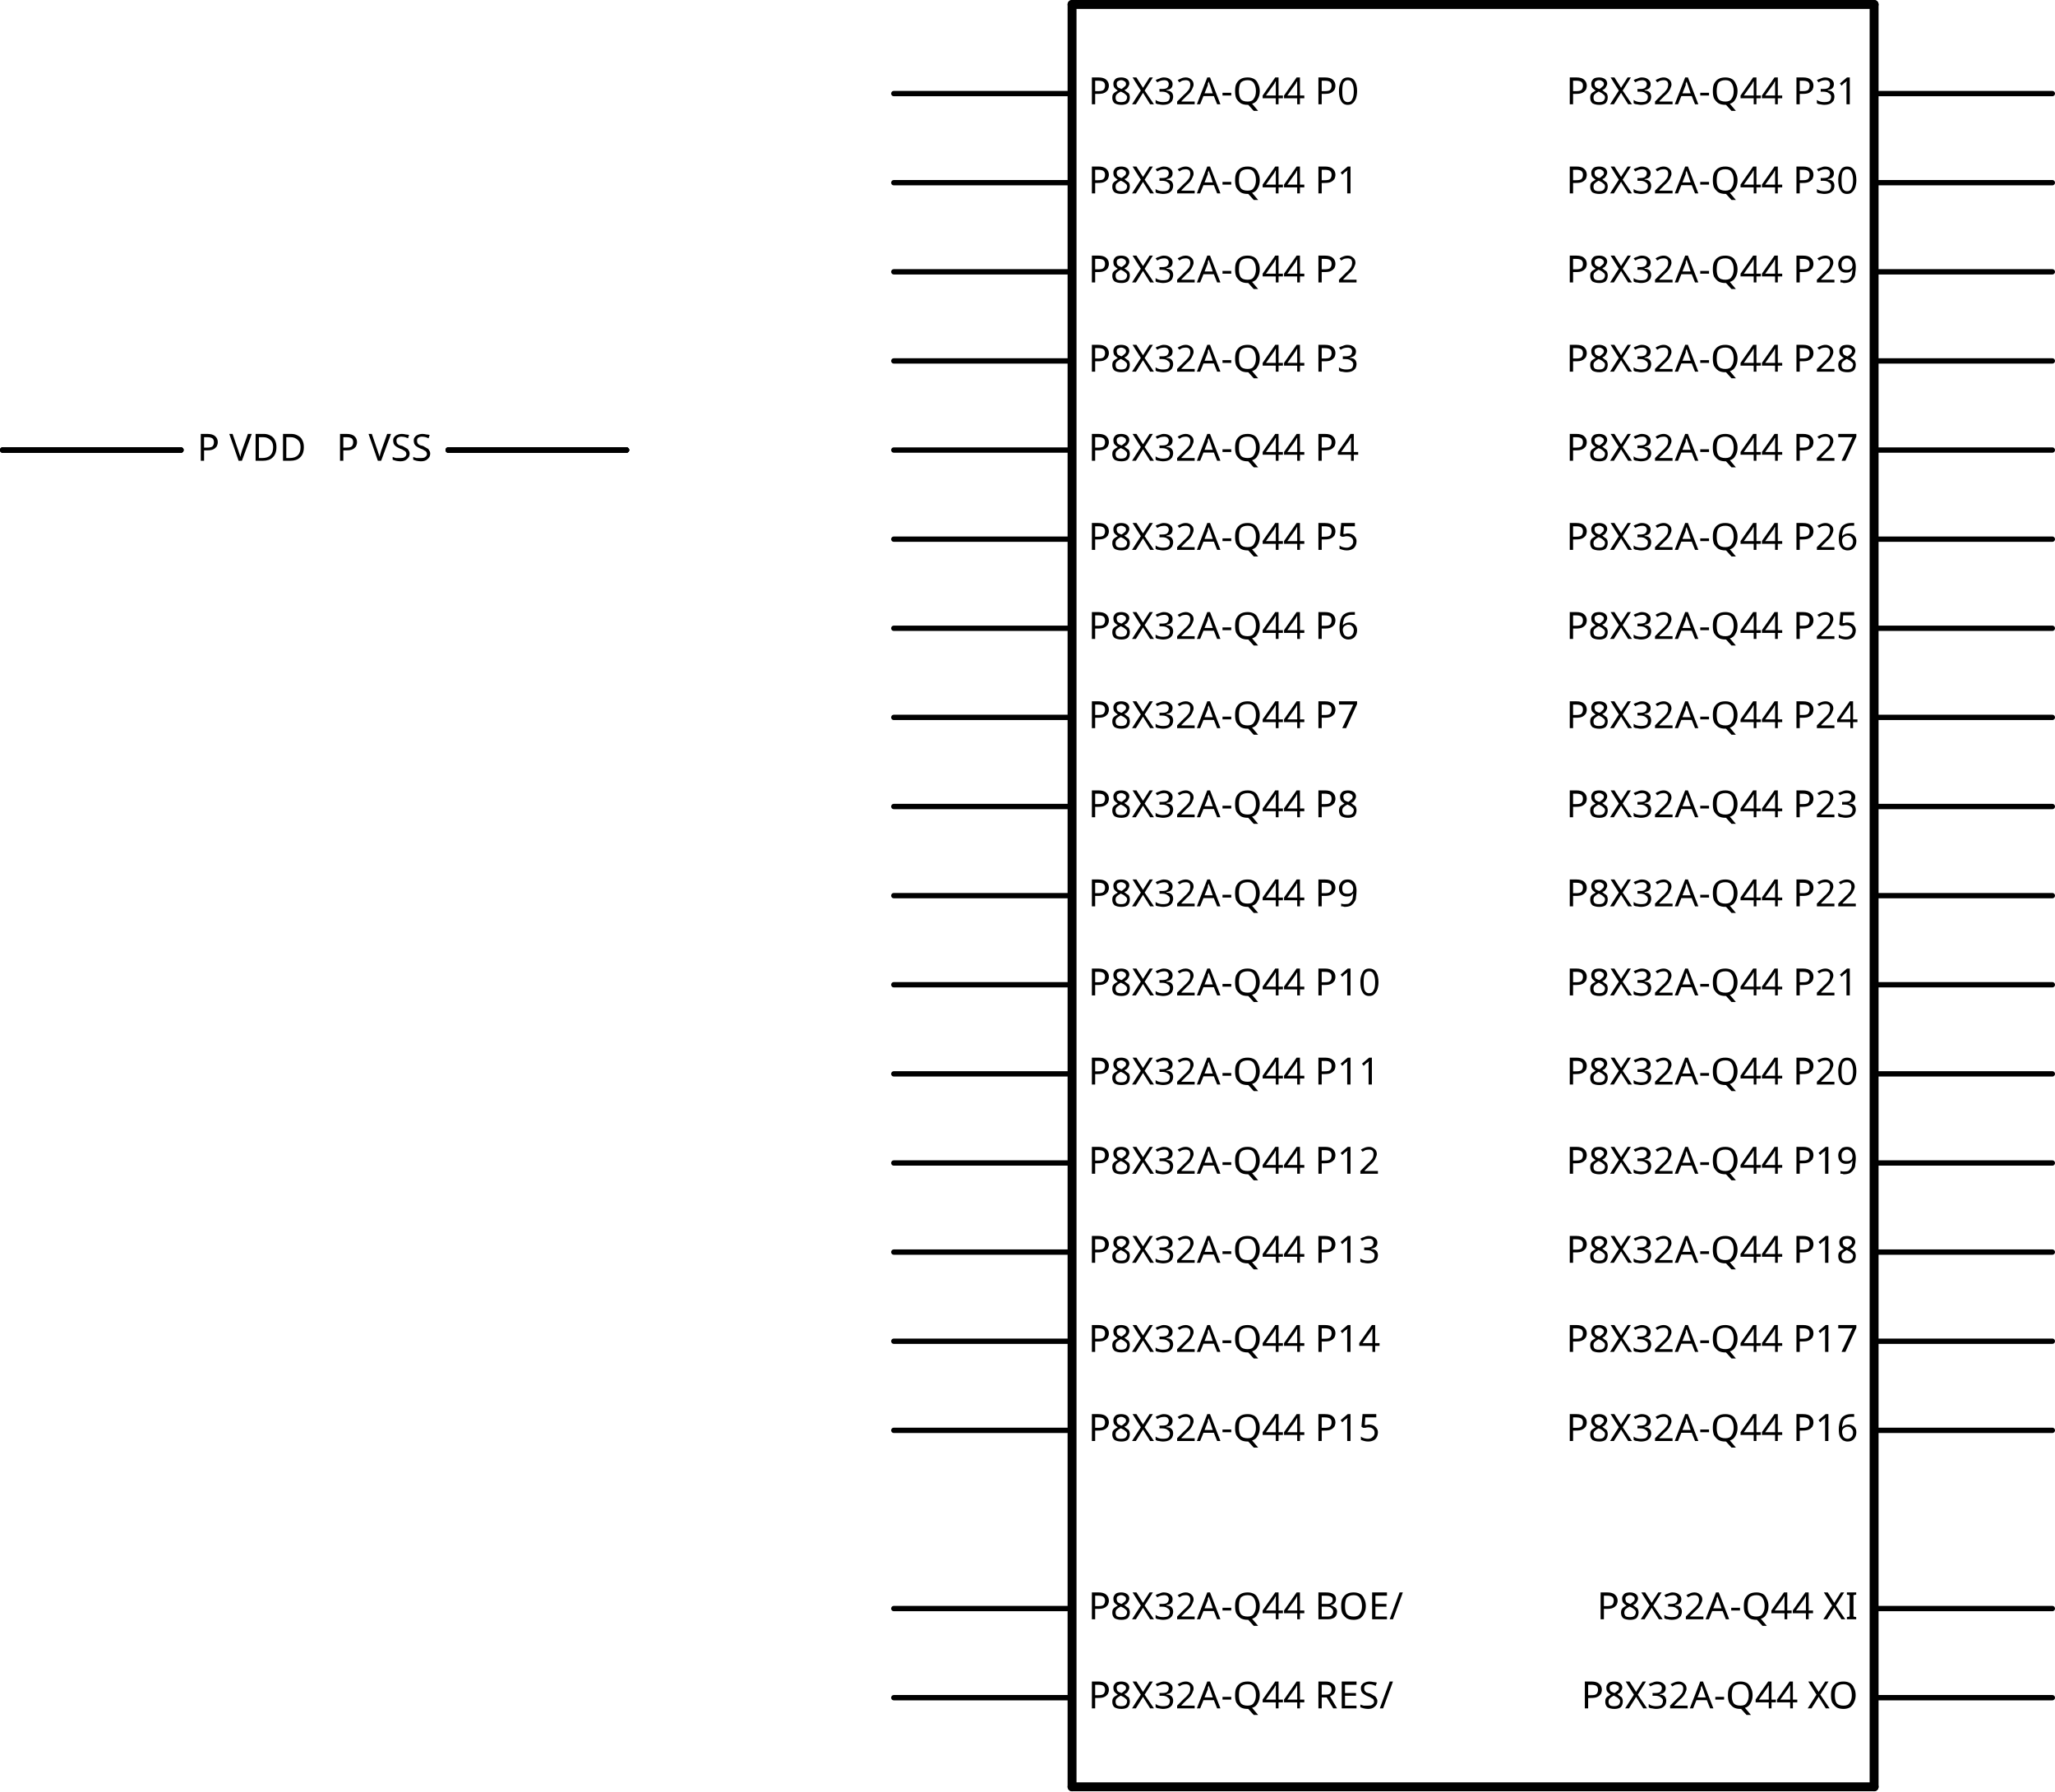
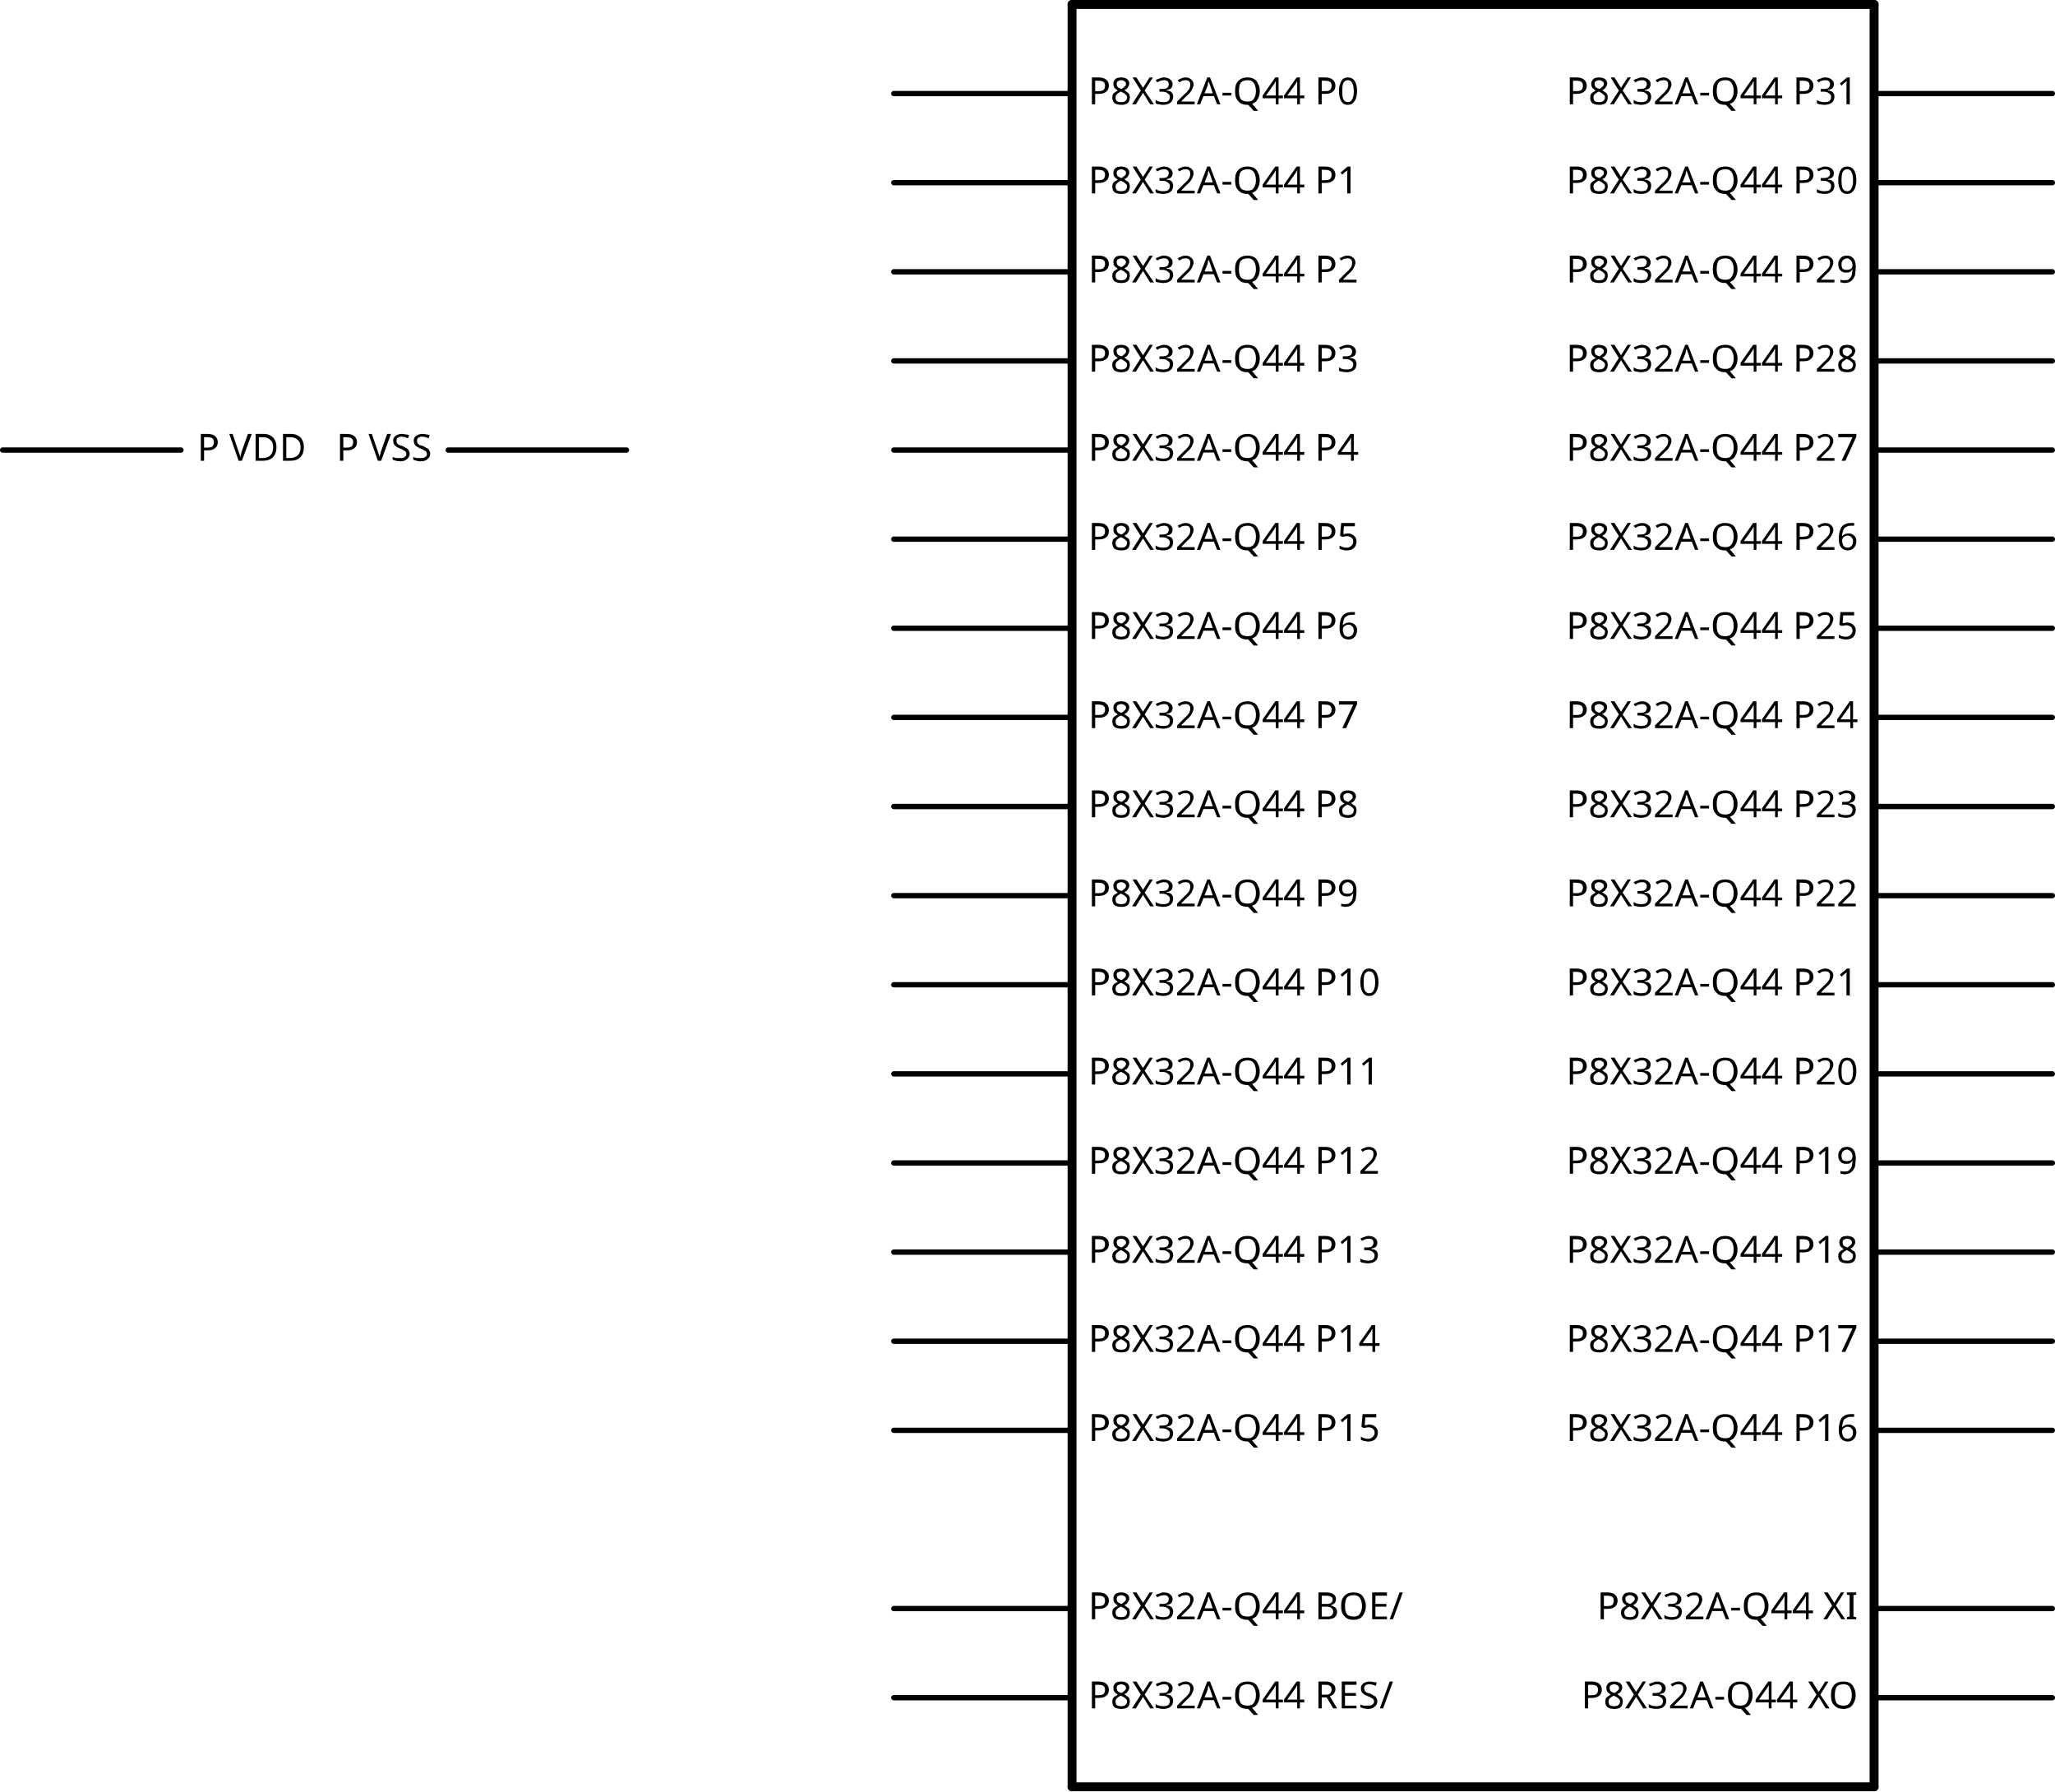
<svg xmlns="http://www.w3.org/2000/svg" version="1.2" baseProfile="tiny" x="0in" y="0in" width="2.306in" height="2.01in" viewBox="0 0 58.572 51.054">
  <g id="schematic">
    <line class="pin" id="connector0pin" connectorname="P VDD" x1="0.076" y1="12.827" x2="5.156" y2="12.827" stroke="#000000" stroke-width="0.152" stroke-linecap="round" />
    <rect class="terminal" id="connector0terminal" x="0.076" y="12.827" width="0" height="0" stroke="none" stroke-width="0" fill="none" />
    <text class="text" font-family="OCRA" stroke="none" stroke-width="0" fill="#000000" font-size="1.067" x="5.613" y="13.132" text-anchor="start">P VDD</text>
-     <line class="pin" id="connector1pin" connectorname="P VDD" x1="0.076" y1="12.827" x2="5.156" y2="12.827" stroke="#000000" stroke-width="0.152" stroke-linecap="round" />
+     <line class="pin" id="connector1pin" connectorname="P VDD" x1="0.076" y1="12.827" x2="5.156" y2="12.827" stroke="#000000" stroke-width="0" stroke-linecap="round" />
    <rect class="terminal" id="connector1terminal" x="0.076" y="12.827" width="0" height="0" stroke="none" stroke-width="0" fill="none" />
-     <line class="pin" id="connector2pin" connectorname="P VDD" x1="0.076" y1="12.827" x2="5.156" y2="12.827" stroke="#000000" stroke-width="0.152" stroke-linecap="round" />
+     <line class="pin" id="connector2pin" connectorname="P VDD" x1="0.076" y1="12.827" x2="5.156" y2="12.827" stroke="#000000" stroke-width="0" stroke-linecap="round" />
    <rect class="terminal" id="connector2terminal" x="0.076" y="12.827" width="0" height="0" stroke="none" stroke-width="0" fill="none" />
-     <line class="pin" id="connector3pin" connectorname="P VDD" x1="0.076" y1="12.827" x2="5.156" y2="12.827" stroke="#000000" stroke-width="0.152" stroke-linecap="round" />
+     <line class="pin" id="connector3pin" connectorname="P VDD" x1="0.076" y1="12.827" x2="5.156" y2="12.827" stroke="#000000" stroke-width="0" stroke-linecap="round" />
    <rect class="terminal" id="connector3terminal" x="0.076" y="12.827" width="0" height="0" stroke="none" stroke-width="0" fill="none" />
    <line class="pin" id="connector4pin" connectorname="P VSS" x1="17.856" y1="12.827" x2="12.776" y2="12.827" stroke="#000000" stroke-width="0.152" stroke-linecap="round" />
    <rect class="terminal" id="connector4terminal" x="17.856" y="12.827" width="0" height="0" stroke="none" stroke-width="0" fill="none" />
    <text class="text" font-family="OCRA" stroke="none" stroke-width="0" fill="#000000" font-size="1.067" x="12.319" y="13.132" text-anchor="end">P VSS</text>
-     <line class="pin" id="connector5pin" connectorname="P VSS" x1="17.856" y1="12.827" x2="12.776" y2="12.827" stroke="#000000" stroke-width="0.152" stroke-linecap="round" />
+     <line class="pin" id="connector5pin" connectorname="P VSS" x1="17.856" y1="12.827" x2="12.776" y2="12.827" stroke="#000000" stroke-width="0" stroke-linecap="round" />
    <rect class="terminal" id="connector5terminal" x="17.856" y="12.827" width="0" height="0" stroke="none" stroke-width="0" fill="none" />
-     <line class="pin" id="connector6pin" connectorname="P VSS" x1="17.856" y1="12.827" x2="12.776" y2="12.827" stroke="#000000" stroke-width="0.152" stroke-linecap="round" />
+     <line class="pin" id="connector6pin" connectorname="P VSS" x1="17.856" y1="12.827" x2="12.776" y2="12.827" stroke="#000000" stroke-width="0" stroke-linecap="round" />
    <rect class="terminal" id="connector6terminal" x="17.856" y="12.827" width="0" height="0" stroke="none" stroke-width="0" fill="none" />
-     <line class="pin" id="connector7pin" connectorname="P VSS" x1="17.856" y1="12.827" x2="12.776" y2="12.827" stroke="#000000" stroke-width="0.152" stroke-linecap="round" />
+     <line class="pin" id="connector7pin" connectorname="P VSS" x1="17.856" y1="12.827" x2="12.776" y2="12.827" stroke="#000000" stroke-width="0" stroke-linecap="round" />
    <rect class="terminal" id="connector7terminal" x="17.856" y="12.827" width="0" height="0" stroke="none" stroke-width="0" fill="none" />
    <line class="other" x1="30.556" y1="0.127" x2="30.556" y2="50.927" stroke="#000000" stroke-width="0.254" stroke-linecap="round" />
    <line class="other" x1="30.556" y1="50.927" x2="53.416" y2="50.927" stroke="#000000" stroke-width="0.254" stroke-linecap="round" />
    <line class="other" x1="53.416" y1="50.927" x2="53.416" y2="0.127" stroke="#000000" stroke-width="0.254" stroke-linecap="round" />
    <line class="other" x1="53.416" y1="0.127" x2="30.556" y2="0.127" stroke="#000000" stroke-width="0.254" stroke-linecap="round" />
    <line class="pin" id="connector8pin" connectorname="P8X32A-Q44 BOE/" x1="25.476" y1="45.847" x2="30.556" y2="45.847" stroke="#000000" stroke-width="0.152" stroke-linecap="round" />
    <rect class="terminal" id="connector8terminal" x="25.476" y="45.847" width="0" height="0" stroke="none" stroke-width="0" fill="none" />
    <text class="text" font-family="OCRA" stroke="none" stroke-width="0" fill="#000000" font-size="1.067" x="31.013" y="46.152" text-anchor="start">P8X32A-Q44 BOE/</text>
    <line class="pin" id="connector9pin" connectorname="P8X32A-Q44 P0" x1="25.476" y1="2.667" x2="30.556" y2="2.667" stroke="#000000" stroke-width="0.152" stroke-linecap="round" />
    <rect class="terminal" id="connector9terminal" x="25.476" y="2.667" width="0" height="0" stroke="none" stroke-width="0" fill="none" />
    <text class="text" font-family="OCRA" stroke="none" stroke-width="0" fill="#000000" font-size="1.067" x="31.013" y="2.972" text-anchor="start">P8X32A-Q44 P0</text>
    <line class="pin" id="connector10pin" connectorname="P8X32A-Q44 P1" x1="25.476" y1="5.207" x2="30.556" y2="5.207" stroke="#000000" stroke-width="0.152" stroke-linecap="round" />
    <rect class="terminal" id="connector10terminal" x="25.476" y="5.207" width="0" height="0" stroke="none" stroke-width="0" fill="none" />
    <text class="text" font-family="OCRA" stroke="none" stroke-width="0" fill="#000000" font-size="1.067" x="31.013" y="5.512" text-anchor="start">P8X32A-Q44 P1</text>
    <line class="pin" id="connector21pin" connectorname="P8X32A-Q44 P2" x1="25.476" y1="7.747" x2="30.556" y2="7.747" stroke="#000000" stroke-width="0.152" stroke-linecap="round" />
    <rect class="terminal" id="connector21terminal" x="25.476" y="7.747" width="0" height="0" stroke="none" stroke-width="0" fill="none" />
    <text class="text" font-family="OCRA" stroke="none" stroke-width="0" fill="#000000" font-size="1.067" x="31.013" y="8.052" text-anchor="start">P8X32A-Q44 P2</text>
    <line class="pin" id="connector32pin" connectorname="P8X32A-Q44 P3" x1="25.476" y1="10.287" x2="30.556" y2="10.287" stroke="#000000" stroke-width="0.152" stroke-linecap="round" />
    <rect class="terminal" id="connector32terminal" x="25.476" y="10.287" width="0" height="0" stroke="none" stroke-width="0" fill="none" />
    <text class="text" font-family="OCRA" stroke="none" stroke-width="0" fill="#000000" font-size="1.067" x="31.013" y="10.592" text-anchor="start">P8X32A-Q44 P3</text>
    <line class="pin" id="connector35pin" connectorname="P8X32A-Q44 P4" x1="25.476" y1="12.827" x2="30.556" y2="12.827" stroke="#000000" stroke-width="0.152" stroke-linecap="round" />
    <rect class="terminal" id="connector35terminal" x="25.476" y="12.827" width="0" height="0" stroke="none" stroke-width="0" fill="none" />
    <text class="text" font-family="OCRA" stroke="none" stroke-width="0" fill="#000000" font-size="1.067" x="31.013" y="13.132" text-anchor="start">P8X32A-Q44 P4</text>
    <line class="pin" id="connector36pin" connectorname="P8X32A-Q44 P5" x1="25.476" y1="15.367" x2="30.556" y2="15.367" stroke="#000000" stroke-width="0.152" stroke-linecap="round" />
    <rect class="terminal" id="connector36terminal" x="25.476" y="15.367" width="0" height="0" stroke="none" stroke-width="0" fill="none" />
    <text class="text" font-family="OCRA" stroke="none" stroke-width="0" fill="#000000" font-size="1.067" x="31.013" y="15.672" text-anchor="start">P8X32A-Q44 P5</text>
    <line class="pin" id="connector37pin" connectorname="P8X32A-Q44 P6" x1="25.476" y1="17.907" x2="30.556" y2="17.907" stroke="#000000" stroke-width="0.152" stroke-linecap="round" />
    <rect class="terminal" id="connector37terminal" x="25.476" y="17.907" width="0" height="0" stroke="none" stroke-width="0" fill="none" />
    <text class="text" font-family="OCRA" stroke="none" stroke-width="0" fill="#000000" font-size="1.067" x="31.013" y="18.212" text-anchor="start">P8X32A-Q44 P6</text>
    <line class="pin" id="connector38pin" connectorname="P8X32A-Q44 P7" x1="25.476" y1="20.447" x2="30.556" y2="20.447" stroke="#000000" stroke-width="0.152" stroke-linecap="round" />
    <rect class="terminal" id="connector38terminal" x="25.476" y="20.447" width="0" height="0" stroke="none" stroke-width="0" fill="none" />
    <text class="text" font-family="OCRA" stroke="none" stroke-width="0" fill="#000000" font-size="1.067" x="31.013" y="20.752" text-anchor="start">P8X32A-Q44 P7</text>
    <line class="pin" id="connector39pin" connectorname="P8X32A-Q44 P8" x1="25.476" y1="22.987" x2="30.556" y2="22.987" stroke="#000000" stroke-width="0.152" stroke-linecap="round" />
    <rect class="terminal" id="connector39terminal" x="25.476" y="22.987" width="0" height="0" stroke="none" stroke-width="0" fill="none" />
    <text class="text" font-family="OCRA" stroke="none" stroke-width="0" fill="#000000" font-size="1.067" x="31.013" y="23.292" text-anchor="start">P8X32A-Q44 P8</text>
    <line class="pin" id="connector40pin" connectorname="P8X32A-Q44 P9" x1="25.476" y1="25.527" x2="30.556" y2="25.527" stroke="#000000" stroke-width="0.152" stroke-linecap="round" />
    <rect class="terminal" id="connector40terminal" x="25.476" y="25.527" width="0" height="0" stroke="none" stroke-width="0" fill="none" />
    <text class="text" font-family="OCRA" stroke="none" stroke-width="0" fill="#000000" font-size="1.067" x="31.013" y="25.832" text-anchor="start">P8X32A-Q44 P9</text>
    <line class="pin" id="connector11pin" connectorname="P8X32A-Q44 P10" x1="25.476" y1="28.067" x2="30.556" y2="28.067" stroke="#000000" stroke-width="0.152" stroke-linecap="round" />
    <rect class="terminal" id="connector11terminal" x="25.476" y="28.067" width="0" height="0" stroke="none" stroke-width="0" fill="none" />
    <text class="text" font-family="OCRA" stroke="none" stroke-width="0" fill="#000000" font-size="1.067" x="31.013" y="28.372" text-anchor="start">P8X32A-Q44 P10</text>
    <line class="pin" id="connector12pin" connectorname="P8X32A-Q44 P11" x1="25.476" y1="30.607" x2="30.556" y2="30.607" stroke="#000000" stroke-width="0.152" stroke-linecap="round" />
    <rect class="terminal" id="connector12terminal" x="25.476" y="30.607" width="0" height="0" stroke="none" stroke-width="0" fill="none" />
    <text class="text" font-family="OCRA" stroke="none" stroke-width="0" fill="#000000" font-size="1.067" x="31.013" y="30.912" text-anchor="start">P8X32A-Q44 P11</text>
    <line class="pin" id="connector13pin" connectorname="P8X32A-Q44 P12" x1="25.476" y1="33.147" x2="30.556" y2="33.147" stroke="#000000" stroke-width="0.152" stroke-linecap="round" />
    <rect class="terminal" id="connector13terminal" x="25.476" y="33.147" width="0" height="0" stroke="none" stroke-width="0" fill="none" />
    <text class="text" font-family="OCRA" stroke="none" stroke-width="0" fill="#000000" font-size="1.067" x="31.013" y="33.452" text-anchor="start">P8X32A-Q44 P12</text>
    <line class="pin" id="connector14pin" connectorname="P8X32A-Q44 P13" x1="25.476" y1="35.687" x2="30.556" y2="35.687" stroke="#000000" stroke-width="0.152" stroke-linecap="round" />
    <rect class="terminal" id="connector14terminal" x="25.476" y="35.687" width="0" height="0" stroke="none" stroke-width="0" fill="none" />
    <text class="text" font-family="OCRA" stroke="none" stroke-width="0" fill="#000000" font-size="1.067" x="31.013" y="35.992" text-anchor="start">P8X32A-Q44 P13</text>
    <line class="pin" id="connector15pin" connectorname="P8X32A-Q44 P14" x1="25.476" y1="38.227" x2="30.556" y2="38.227" stroke="#000000" stroke-width="0.152" stroke-linecap="round" />
    <rect class="terminal" id="connector15terminal" x="25.476" y="38.227" width="0" height="0" stroke="none" stroke-width="0" fill="none" />
    <text class="text" font-family="OCRA" stroke="none" stroke-width="0" fill="#000000" font-size="1.067" x="31.013" y="38.532" text-anchor="start">P8X32A-Q44 P14</text>
    <line class="pin" id="connector16pin" connectorname="P8X32A-Q44 P15" x1="25.476" y1="40.767" x2="30.556" y2="40.767" stroke="#000000" stroke-width="0.152" stroke-linecap="round" />
    <rect class="terminal" id="connector16terminal" x="25.476" y="40.767" width="0" height="0" stroke="none" stroke-width="0" fill="none" />
    <text class="text" font-family="OCRA" stroke="none" stroke-width="0" fill="#000000" font-size="1.067" x="31.013" y="41.072" text-anchor="start">P8X32A-Q44 P15</text>
    <line class="pin" id="connector17pin" connectorname="P8X32A-Q44 P16" x1="58.496" y1="40.767" x2="53.416" y2="40.767" stroke="#000000" stroke-width="0.152" stroke-linecap="round" />
    <rect class="terminal" id="connector17terminal" x="58.496" y="40.767" width="0" height="0" stroke="none" stroke-width="0" fill="none" />
    <text class="text" font-family="OCRA" stroke="none" stroke-width="0" fill="#000000" font-size="1.067" x="52.959" y="41.072" text-anchor="end">P8X32A-Q44 P16</text>
    <line class="pin" id="connector18pin" connectorname="P8X32A-Q44 P17" x1="58.496" y1="38.227" x2="53.416" y2="38.227" stroke="#000000" stroke-width="0.152" stroke-linecap="round" />
    <rect class="terminal" id="connector18terminal" x="58.496" y="38.227" width="0" height="0" stroke="none" stroke-width="0" fill="none" />
    <text class="text" font-family="OCRA" stroke="none" stroke-width="0" fill="#000000" font-size="1.067" x="52.959" y="38.532" text-anchor="end">P8X32A-Q44 P17</text>
    <line class="pin" id="connector19pin" connectorname="P8X32A-Q44 P18" x1="58.496" y1="35.687" x2="53.416" y2="35.687" stroke="#000000" stroke-width="0.152" stroke-linecap="round" />
    <rect class="terminal" id="connector19terminal" x="58.496" y="35.687" width="0" height="0" stroke="none" stroke-width="0" fill="none" />
    <text class="text" font-family="OCRA" stroke="none" stroke-width="0" fill="#000000" font-size="1.067" x="52.959" y="35.992" text-anchor="end">P8X32A-Q44 P18</text>
    <line class="pin" id="connector20pin" connectorname="P8X32A-Q44 P19" x1="58.496" y1="33.147" x2="53.416" y2="33.147" stroke="#000000" stroke-width="0.152" stroke-linecap="round" />
    <rect class="terminal" id="connector20terminal" x="58.496" y="33.147" width="0" height="0" stroke="none" stroke-width="0" fill="none" />
    <text class="text" font-family="OCRA" stroke="none" stroke-width="0" fill="#000000" font-size="1.067" x="52.959" y="33.452" text-anchor="end">P8X32A-Q44 P19</text>
    <line class="pin" id="connector22pin" connectorname="P8X32A-Q44 P20" x1="58.496" y1="30.607" x2="53.416" y2="30.607" stroke="#000000" stroke-width="0.152" stroke-linecap="round" />
    <rect class="terminal" id="connector22terminal" x="58.496" y="30.607" width="0" height="0" stroke="none" stroke-width="0" fill="none" />
    <text class="text" font-family="OCRA" stroke="none" stroke-width="0" fill="#000000" font-size="1.067" x="52.959" y="30.912" text-anchor="end">P8X32A-Q44 P20</text>
    <line class="pin" id="connector23pin" connectorname="P8X32A-Q44 P21" x1="58.496" y1="28.067" x2="53.416" y2="28.067" stroke="#000000" stroke-width="0.152" stroke-linecap="round" />
    <rect class="terminal" id="connector23terminal" x="58.496" y="28.067" width="0" height="0" stroke="none" stroke-width="0" fill="none" />
    <text class="text" font-family="OCRA" stroke="none" stroke-width="0" fill="#000000" font-size="1.067" x="52.959" y="28.372" text-anchor="end">P8X32A-Q44 P21</text>
    <line class="pin" id="connector24pin" connectorname="P8X32A-Q44 P22" x1="58.496" y1="25.527" x2="53.416" y2="25.527" stroke="#000000" stroke-width="0.152" stroke-linecap="round" />
    <rect class="terminal" id="connector24terminal" x="58.496" y="25.527" width="0" height="0" stroke="none" stroke-width="0" fill="none" />
    <text class="text" font-family="OCRA" stroke="none" stroke-width="0" fill="#000000" font-size="1.067" x="52.959" y="25.832" text-anchor="end">P8X32A-Q44 P22</text>
    <line class="pin" id="connector25pin" connectorname="P8X32A-Q44 P23" x1="58.496" y1="22.987" x2="53.416" y2="22.987" stroke="#000000" stroke-width="0.152" stroke-linecap="round" />
    <rect class="terminal" id="connector25terminal" x="58.496" y="22.987" width="0" height="0" stroke="none" stroke-width="0" fill="none" />
    <text class="text" font-family="OCRA" stroke="none" stroke-width="0" fill="#000000" font-size="1.067" x="52.959" y="23.292" text-anchor="end">P8X32A-Q44 P23</text>
    <line class="pin" id="connector26pin" connectorname="P8X32A-Q44 P24" x1="58.496" y1="20.447" x2="53.416" y2="20.447" stroke="#000000" stroke-width="0.152" stroke-linecap="round" />
    <rect class="terminal" id="connector26terminal" x="58.496" y="20.447" width="0" height="0" stroke="none" stroke-width="0" fill="none" />
    <text class="text" font-family="OCRA" stroke="none" stroke-width="0" fill="#000000" font-size="1.067" x="52.959" y="20.752" text-anchor="end">P8X32A-Q44 P24</text>
    <line class="pin" id="connector27pin" connectorname="P8X32A-Q44 P25" x1="58.496" y1="17.907" x2="53.416" y2="17.907" stroke="#000000" stroke-width="0.152" stroke-linecap="round" />
    <rect class="terminal" id="connector27terminal" x="58.496" y="17.907" width="0" height="0" stroke="none" stroke-width="0" fill="none" />
    <text class="text" font-family="OCRA" stroke="none" stroke-width="0" fill="#000000" font-size="1.067" x="52.959" y="18.212" text-anchor="end">P8X32A-Q44 P25</text>
    <line class="pin" id="connector28pin" connectorname="P8X32A-Q44 P26" x1="58.496" y1="15.367" x2="53.416" y2="15.367" stroke="#000000" stroke-width="0.152" stroke-linecap="round" />
    <rect class="terminal" id="connector28terminal" x="58.496" y="15.367" width="0" height="0" stroke="none" stroke-width="0" fill="none" />
    <text class="text" font-family="OCRA" stroke="none" stroke-width="0" fill="#000000" font-size="1.067" x="52.959" y="15.672" text-anchor="end">P8X32A-Q44 P26</text>
    <line class="pin" id="connector29pin" connectorname="P8X32A-Q44 P27" x1="58.496" y1="12.827" x2="53.416" y2="12.827" stroke="#000000" stroke-width="0.152" stroke-linecap="round" />
    <rect class="terminal" id="connector29terminal" x="58.496" y="12.827" width="0" height="0" stroke="none" stroke-width="0" fill="none" />
    <text class="text" font-family="OCRA" stroke="none" stroke-width="0" fill="#000000" font-size="1.067" x="52.959" y="13.132" text-anchor="end">P8X32A-Q44 P27</text>
    <line class="pin" id="connector30pin" connectorname="P8X32A-Q44 P28" x1="58.496" y1="10.287" x2="53.416" y2="10.287" stroke="#000000" stroke-width="0.152" stroke-linecap="round" />
    <rect class="terminal" id="connector30terminal" x="58.496" y="10.287" width="0" height="0" stroke="none" stroke-width="0" fill="none" />
    <text class="text" font-family="OCRA" stroke="none" stroke-width="0" fill="#000000" font-size="1.067" x="52.959" y="10.592" text-anchor="end">P8X32A-Q44 P28</text>
    <line class="pin" id="connector31pin" connectorname="P8X32A-Q44 P29" x1="58.496" y1="7.747" x2="53.416" y2="7.747" stroke="#000000" stroke-width="0.152" stroke-linecap="round" />
    <rect class="terminal" id="connector31terminal" x="58.496" y="7.747" width="0" height="0" stroke="none" stroke-width="0" fill="none" />
    <text class="text" font-family="OCRA" stroke="none" stroke-width="0" fill="#000000" font-size="1.067" x="52.959" y="8.052" text-anchor="end">P8X32A-Q44 P29</text>
    <line class="pin" id="connector33pin" connectorname="P8X32A-Q44 P30" x1="58.496" y1="5.207" x2="53.416" y2="5.207" stroke="#000000" stroke-width="0.152" stroke-linecap="round" />
    <rect class="terminal" id="connector33terminal" x="58.496" y="5.207" width="0" height="0" stroke="none" stroke-width="0" fill="none" />
    <text class="text" font-family="OCRA" stroke="none" stroke-width="0" fill="#000000" font-size="1.067" x="52.959" y="5.512" text-anchor="end">P8X32A-Q44 P30</text>
    <line class="pin" id="connector34pin" connectorname="P8X32A-Q44 P31" x1="58.496" y1="2.667" x2="53.416" y2="2.667" stroke="#000000" stroke-width="0.152" stroke-linecap="round" />
    <rect class="terminal" id="connector34terminal" x="58.496" y="2.667" width="0" height="0" stroke="none" stroke-width="0" fill="none" />
    <text class="text" font-family="OCRA" stroke="none" stroke-width="0" fill="#000000" font-size="1.067" x="52.959" y="2.972" text-anchor="end">P8X32A-Q44 P31</text>
    <line class="pin" id="connector41pin" connectorname="P8X32A-Q44 RES/" x1="25.476" y1="48.387" x2="30.556" y2="48.387" stroke="#000000" stroke-width="0.152" stroke-linecap="round" />
    <rect class="terminal" id="connector41terminal" x="25.476" y="48.387" width="0" height="0" stroke="none" stroke-width="0" fill="none" />
    <text class="text" font-family="OCRA" stroke="none" stroke-width="0" fill="#000000" font-size="1.067" x="31.013" y="48.692" text-anchor="start">P8X32A-Q44 RES/</text>
    <line class="pin" id="connector42pin" connectorname="P8X32A-Q44 XI" x1="58.496" y1="45.847" x2="53.416" y2="45.847" stroke="#000000" stroke-width="0.152" stroke-linecap="round" />
    <rect class="terminal" id="connector42terminal" x="58.496" y="45.847" width="0" height="0" stroke="none" stroke-width="0" fill="none" />
    <text class="text" font-family="OCRA" stroke="none" stroke-width="0" fill="#000000" font-size="1.067" x="52.959" y="46.152" text-anchor="end">P8X32A-Q44 XI</text>
    <line class="pin" id="connector43pin" connectorname="P8X32A-Q44 XO" x1="58.496" y1="48.387" x2="53.416" y2="48.387" stroke="#000000" stroke-width="0.152" stroke-linecap="round" />
    <rect class="terminal" id="connector43terminal" x="58.496" y="48.387" width="0" height="0" stroke="none" stroke-width="0" fill="none" />
    <text class="text" font-family="OCRA" stroke="none" stroke-width="0" fill="#000000" font-size="1.067" x="52.959" y="48.692" text-anchor="end">P8X32A-Q44 XO</text>
  </g>
</svg>
